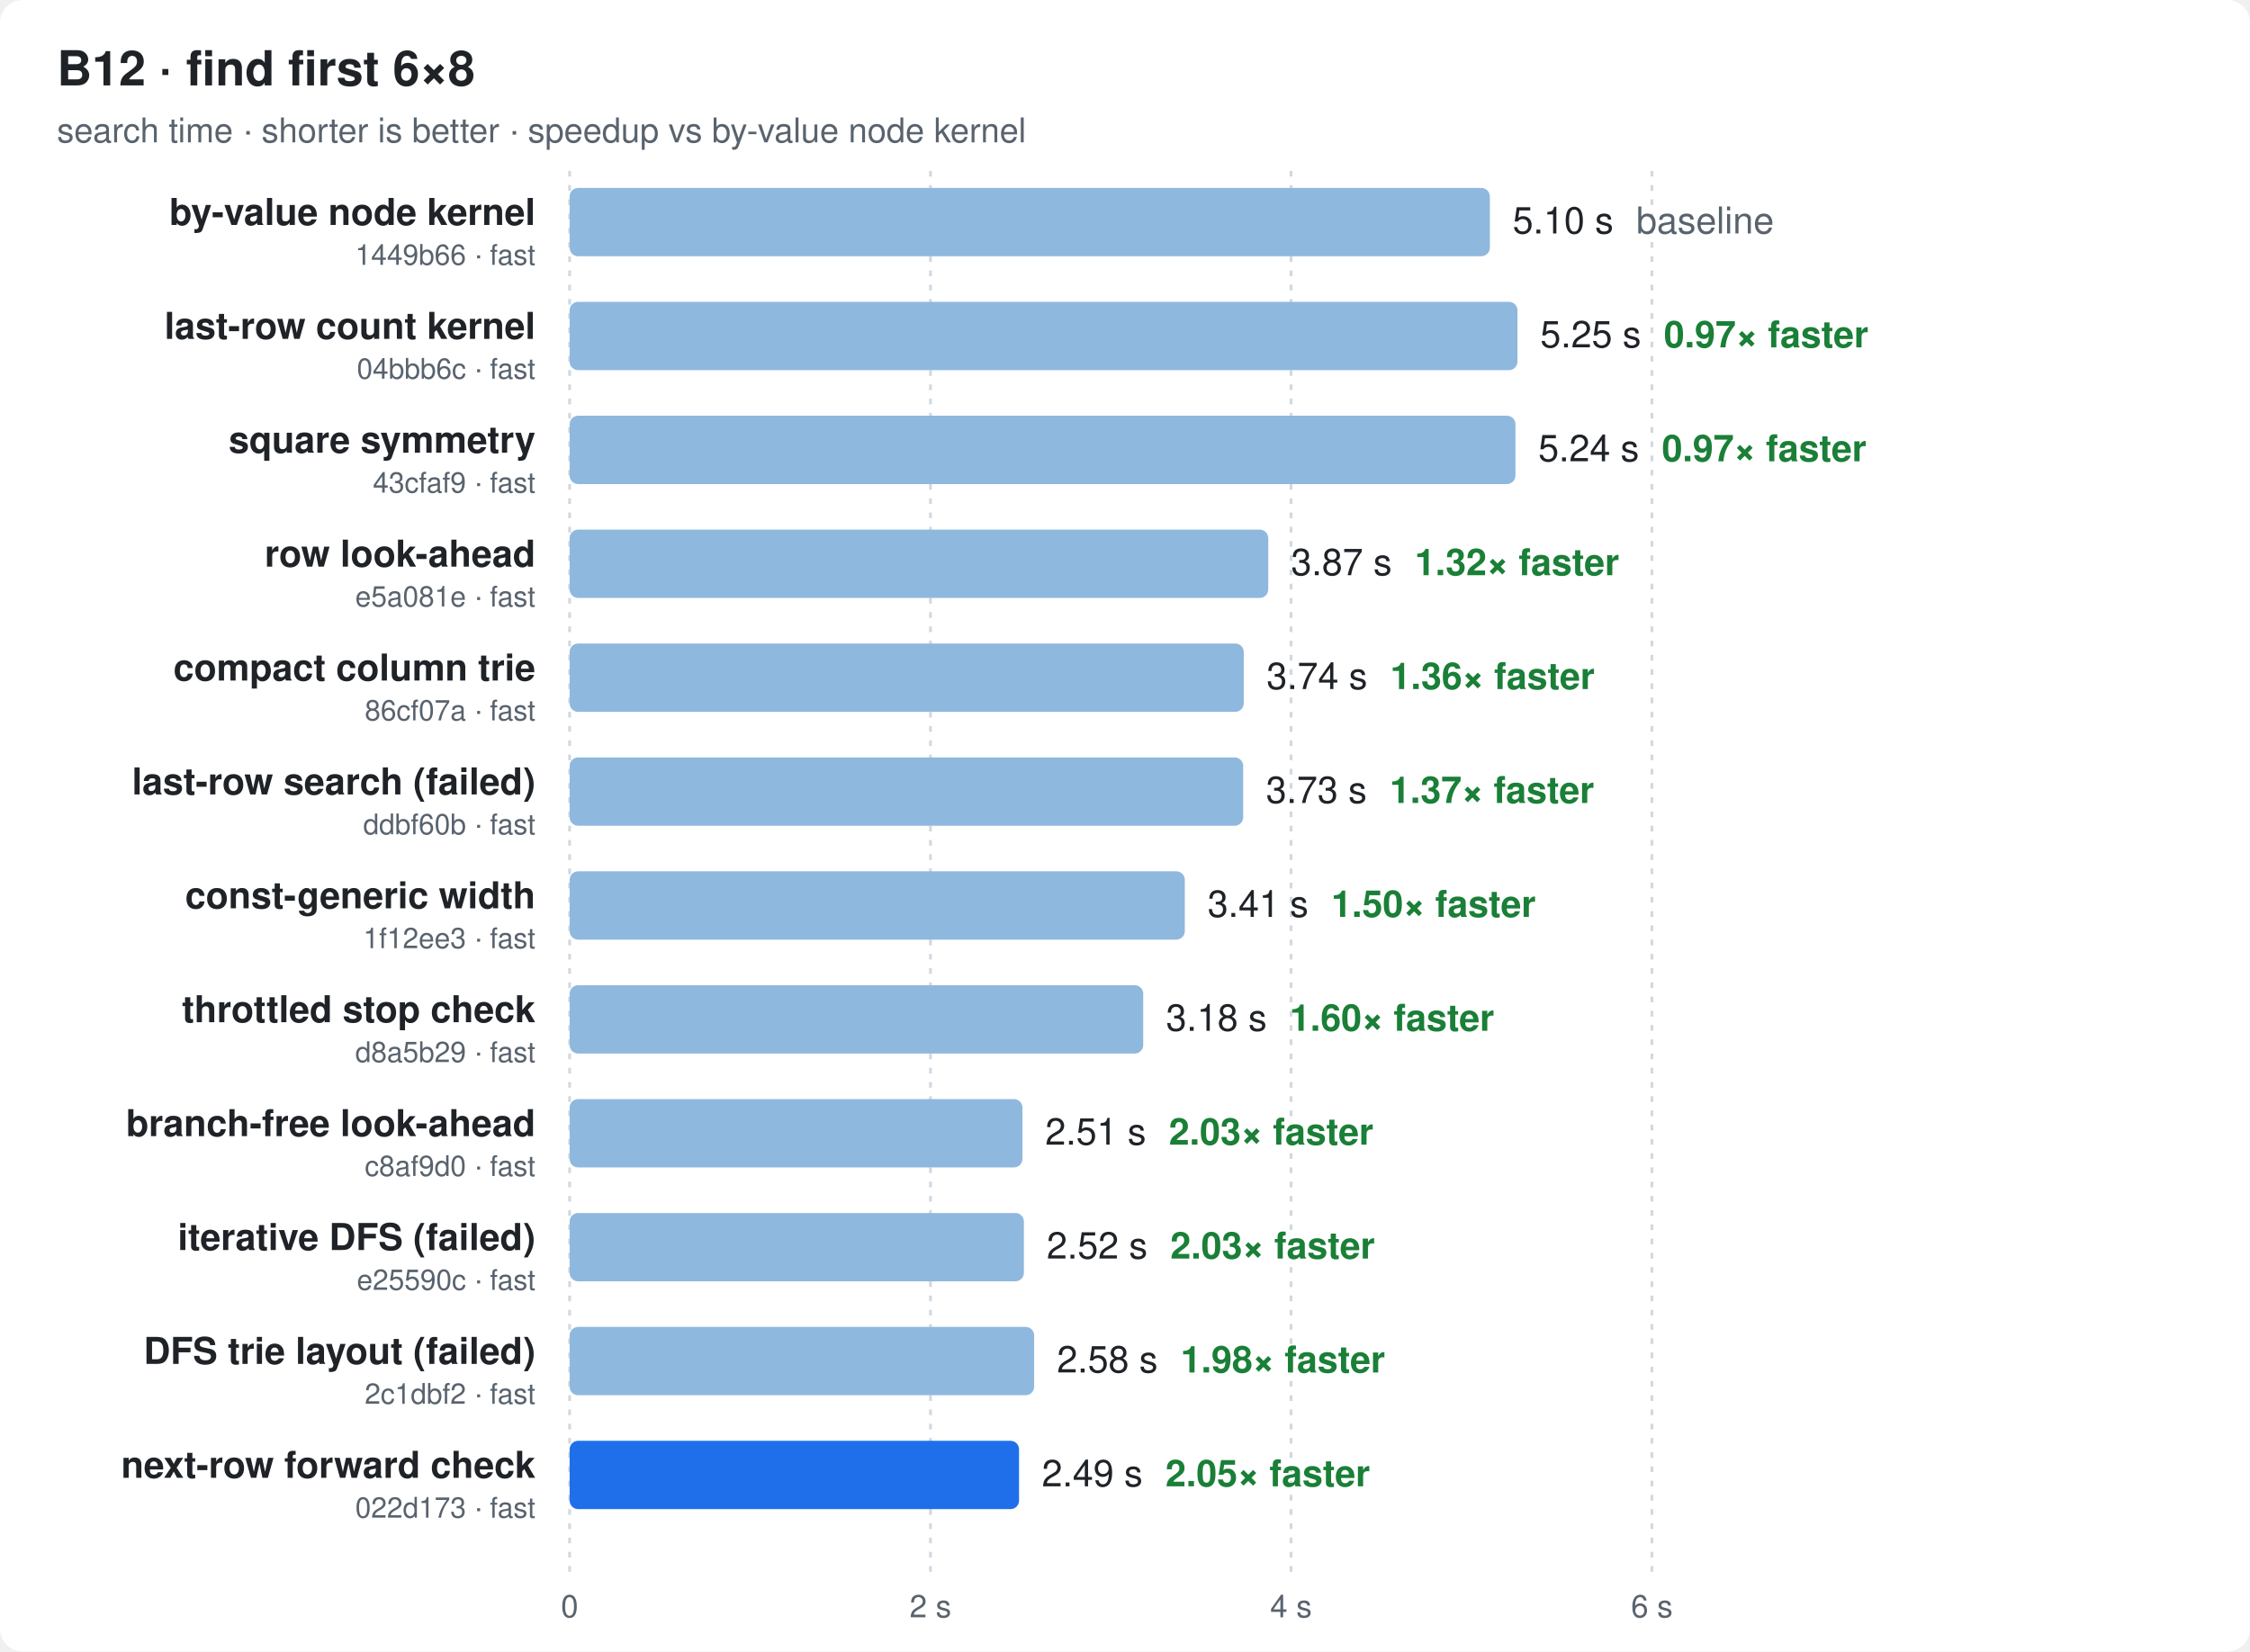
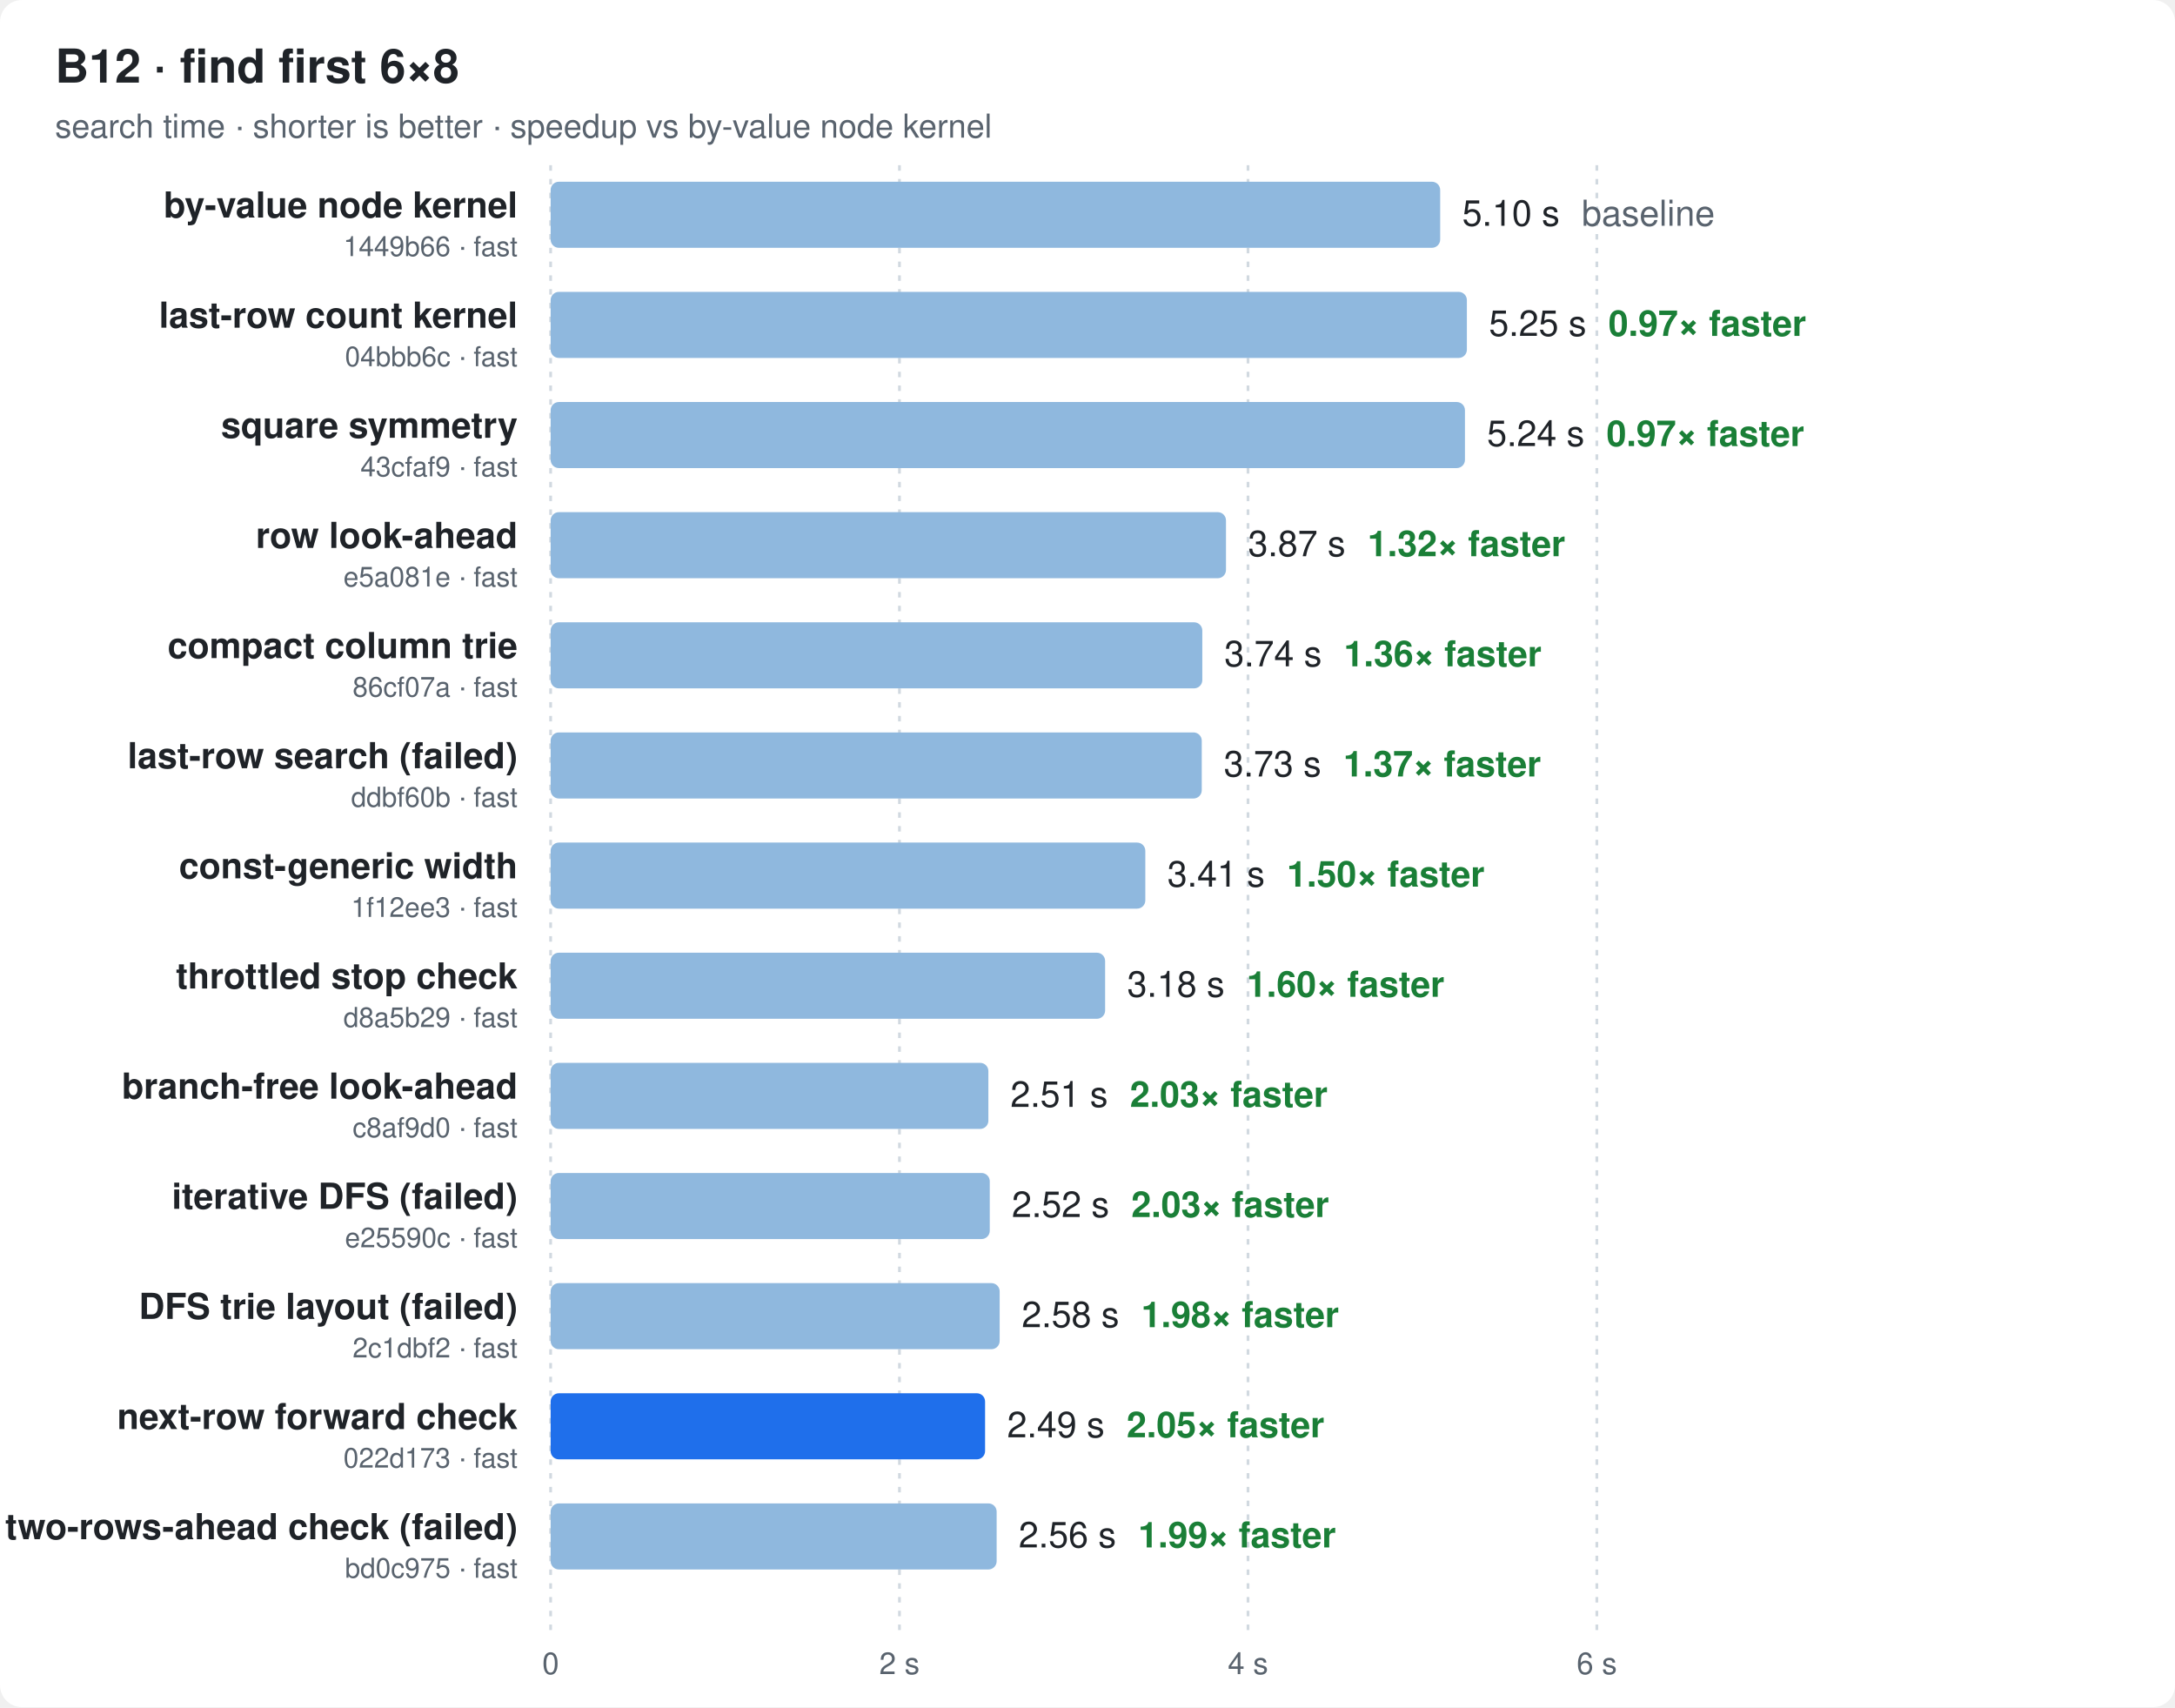
- <svg xmlns="http://www.w3.org/2000/svg" width="790" height="580" viewBox="0 0 790 580" font-family="ui-sans-serif,-apple-system,Segoe UI,Helvetica,Arial,sans-serif">
+ <svg xmlns="http://www.w3.org/2000/svg" width="790" height="620" viewBox="0 0 790 620" font-family="ui-sans-serif,-apple-system,Segoe UI,Helvetica,Arial,sans-serif">
  <style>
  .bg{fill:#ffffff} .t{fill:#1f2328} .m{fill:#59636e} .g{stroke:#d1d9e0}
  .bar{fill:#8fb8de} .best{fill:#1f6feb} .x{fill:#1a7f37;font-weight:600}
  @media (prefers-color-scheme: dark){
    .bg{fill:#0d1117} .t{fill:#e6edf3} .m{fill:#9198a1} .g{stroke:#30363d}
    .bar{fill:#2f5f8f} .best{fill:#4493f8} .x{fill:#3fb950}
  }
</style>
-   <rect class="bg" width="790" height="580" rx="8" />
+   <rect class="bg" width="790" height="620" rx="8" />
  <text class="t" x="20" y="30" font-size="17" font-weight="700">B12 · find first 6×8</text>
  <text class="m" x="20" y="50" font-size="12">search time · shorter is better · speedup vs by-value node kernel</text>
-   <line class="g" x1="200.0" x2="200.0" y1="60" y2="552" stroke-dasharray="2 3" />
-   <text class="m" x="200.0" y="568" font-size="11" text-anchor="middle">0</text>
-   <line class="g" x1="326.7" x2="326.7" y1="60" y2="552" stroke-dasharray="2 3" />
-   <text class="m" x="326.7" y="568" font-size="11" text-anchor="middle">2 s</text>
-   <line class="g" x1="453.3" x2="453.3" y1="60" y2="552" stroke-dasharray="2 3" />
-   <text class="m" x="453.3" y="568" font-size="11" text-anchor="middle">4 s</text>
-   <line class="g" x1="580.0" x2="580.0" y1="60" y2="552" stroke-dasharray="2 3" />
-   <text class="m" x="580.0" y="568" font-size="11" text-anchor="middle">6 s</text>
+   <line class="g" x1="200.0" x2="200.0" y1="60" y2="592" stroke-dasharray="2 3" />
+   <text class="m" x="200.0" y="608" font-size="11" text-anchor="middle">0</text>
+   <line class="g" x1="326.7" x2="326.7" y1="60" y2="592" stroke-dasharray="2 3" />
+   <text class="m" x="326.7" y="608" font-size="11" text-anchor="middle">2 s</text>
+   <line class="g" x1="453.3" x2="453.3" y1="60" y2="592" stroke-dasharray="2 3" />
+   <text class="m" x="453.3" y="608" font-size="11" text-anchor="middle">4 s</text>
+   <line class="g" x1="580.0" x2="580.0" y1="60" y2="592" stroke-dasharray="2 3" />
+   <text class="m" x="580.0" y="608" font-size="11" text-anchor="middle">6 s</text>
  <text class="t" x="188" y="79.0" font-size="13" font-weight="600" text-anchor="end">by-value node kernel</text>
  <text class="m" x="188" y="93.0" font-size="10" text-anchor="end">1449b66 · fast</text>
  <rect class="bar" x="200" y="66" width="323.1" height="24" rx="3" />
  <text class="t" x="531.1" y="82.0" font-size="13">5.10 s<tspan class="m" dx="8">baseline</tspan>
  </text>
  <text class="t" x="188" y="119.0" font-size="13" font-weight="600" text-anchor="end">last-row count kernel</text>
  <text class="m" x="188" y="133.0" font-size="10" text-anchor="end">04bbb6c · fast</text>
  <rect class="bar" x="200" y="106" width="332.8" height="24" rx="3" />
  <text class="t" x="540.8" y="122.0" font-size="13">5.25 s<tspan class="x" dx="8">0.97× faster</tspan>
  </text>
  <text class="t" x="188" y="159.0" font-size="13" font-weight="600" text-anchor="end">square symmetry</text>
  <text class="m" x="188" y="173.0" font-size="10" text-anchor="end">43cfaf9 · fast</text>
  <rect class="bar" x="200" y="146" width="332.1" height="24" rx="3" />
  <text class="t" x="540.1" y="162.0" font-size="13">5.24 s<tspan class="x" dx="8">0.97× faster</tspan>
  </text>
  <text class="t" x="188" y="199.0" font-size="13" font-weight="600" text-anchor="end">row look-ahead</text>
  <text class="m" x="188" y="213.0" font-size="10" text-anchor="end">e5a081e · fast</text>
  <rect class="bar" x="200" y="186" width="245.3" height="24" rx="3" />
  <text class="t" x="453.3" y="202.0" font-size="13">3.87 s<tspan class="x" dx="8">1.32× faster</tspan>
  </text>
  <text class="t" x="188" y="239.0" font-size="13" font-weight="600" text-anchor="end">compact column trie</text>
  <text class="m" x="188" y="253.0" font-size="10" text-anchor="end">86cf07a · fast</text>
  <rect class="bar" x="200" y="226" width="236.7" height="24" rx="3" />
  <text class="t" x="444.7" y="242.0" font-size="13">3.74 s<tspan class="x" dx="8">1.36× faster</tspan>
  </text>
  <text class="t" x="188" y="279.0" font-size="13" font-weight="600" text-anchor="end">last-row search (failed)</text>
  <text class="m" x="188" y="293.0" font-size="10" text-anchor="end">ddbf60b · fast</text>
  <rect class="bar" x="200" y="266" width="236.5" height="24" rx="3" />
  <text class="t" x="444.5" y="282.0" font-size="13">3.73 s<tspan class="x" dx="8">1.37× faster</tspan>
  </text>
  <text class="t" x="188" y="319.0" font-size="13" font-weight="600" text-anchor="end">const-generic width</text>
  <text class="m" x="188" y="333.0" font-size="10" text-anchor="end">1f12ee3 · fast</text>
  <rect class="bar" x="200" y="306" width="216.0" height="24" rx="3" />
  <text class="t" x="424.0" y="322.0" font-size="13">3.41 s<tspan class="x" dx="8">1.50× faster</tspan>
  </text>
  <text class="t" x="188" y="359.0" font-size="13" font-weight="600" text-anchor="end">throttled stop check</text>
  <text class="m" x="188" y="373.0" font-size="10" text-anchor="end">d8a5b29 · fast</text>
  <rect class="bar" x="200" y="346" width="201.4" height="24" rx="3" />
  <text class="t" x="409.4" y="362.0" font-size="13">3.18 s<tspan class="x" dx="8">1.60× faster</tspan>
  </text>
  <text class="t" x="188" y="399.0" font-size="13" font-weight="600" text-anchor="end">branch-free look-ahead</text>
  <text class="m" x="188" y="413.0" font-size="10" text-anchor="end">c8af9d0 · fast</text>
  <rect class="bar" x="200" y="386" width="159.0" height="24" rx="3" />
  <text class="t" x="367.0" y="402.0" font-size="13">2.51 s<tspan class="x" dx="8">2.03× faster</tspan>
  </text>
  <text class="t" x="188" y="439.0" font-size="13" font-weight="600" text-anchor="end">iterative DFS (failed)</text>
  <text class="m" x="188" y="453.0" font-size="10" text-anchor="end">e25590c · fast</text>
  <rect class="bar" x="200" y="426" width="159.5" height="24" rx="3" />
  <text class="t" x="367.5" y="442.0" font-size="13">2.52 s<tspan class="x" dx="8">2.03× faster</tspan>
  </text>
  <text class="t" x="188" y="479.0" font-size="13" font-weight="600" text-anchor="end">DFS trie layout (failed)</text>
  <text class="m" x="188" y="493.0" font-size="10" text-anchor="end">2c1dbf2 · fast</text>
  <rect class="bar" x="200" y="466" width="163.1" height="24" rx="3" />
  <text class="t" x="371.1" y="482.0" font-size="13">2.58 s<tspan class="x" dx="8">1.98× faster</tspan>
  </text>
  <text class="t" x="188" y="519.0" font-size="13" font-weight="600" text-anchor="end">next-row forward check</text>
  <text class="m" x="188" y="533.0" font-size="10" text-anchor="end">022d173 · fast</text>
  <rect class="best" x="200" y="506" width="157.8" height="24" rx="3" />
  <text class="t" x="365.8" y="522.0" font-size="13">2.49 s<tspan class="x" dx="8">2.05× faster</tspan>
  </text>
+   <text class="t" x="188" y="559.0" font-size="13" font-weight="600" text-anchor="end">two-rows-ahead check (failed)</text>
+   <text class="m" x="188" y="573.0" font-size="10" text-anchor="end">bd0c975 · fast</text>
+   <rect class="bar" x="200" y="546" width="162.0" height="24" rx="3" />
+   <text class="t" x="370.0" y="562.0" font-size="13">2.56 s<tspan class="x" dx="8">1.99× faster</tspan>
+   </text>
</svg>
